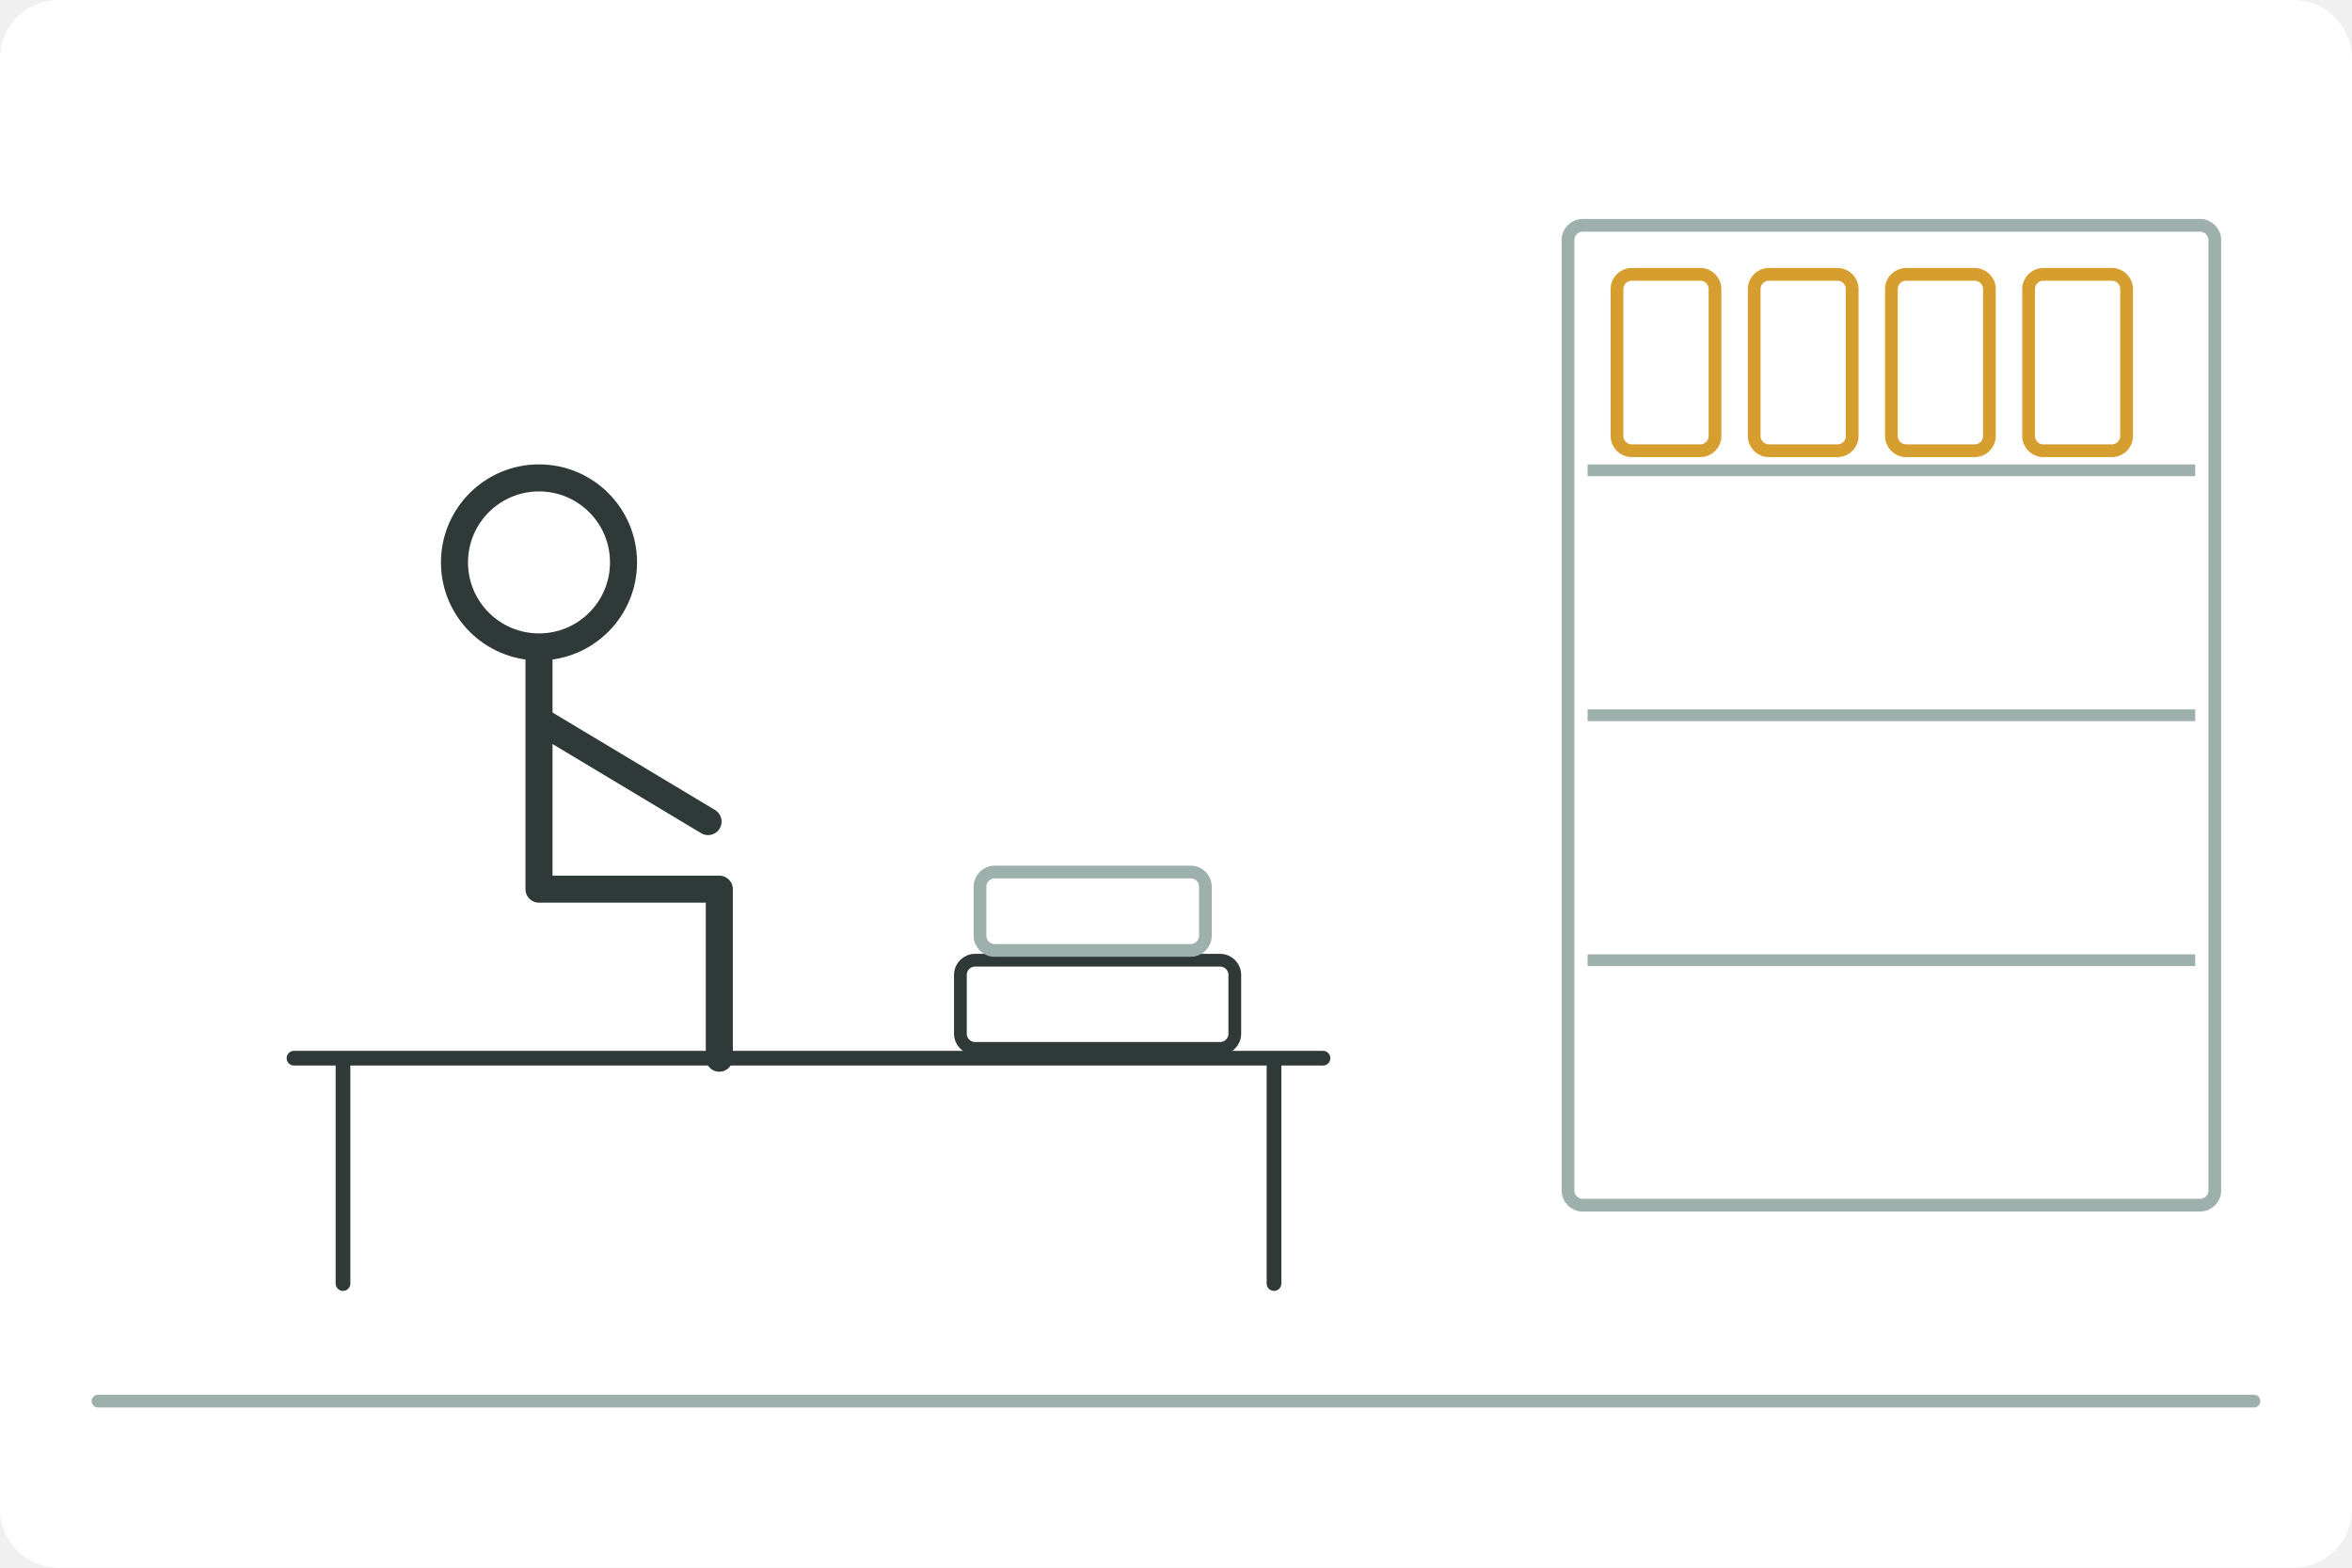
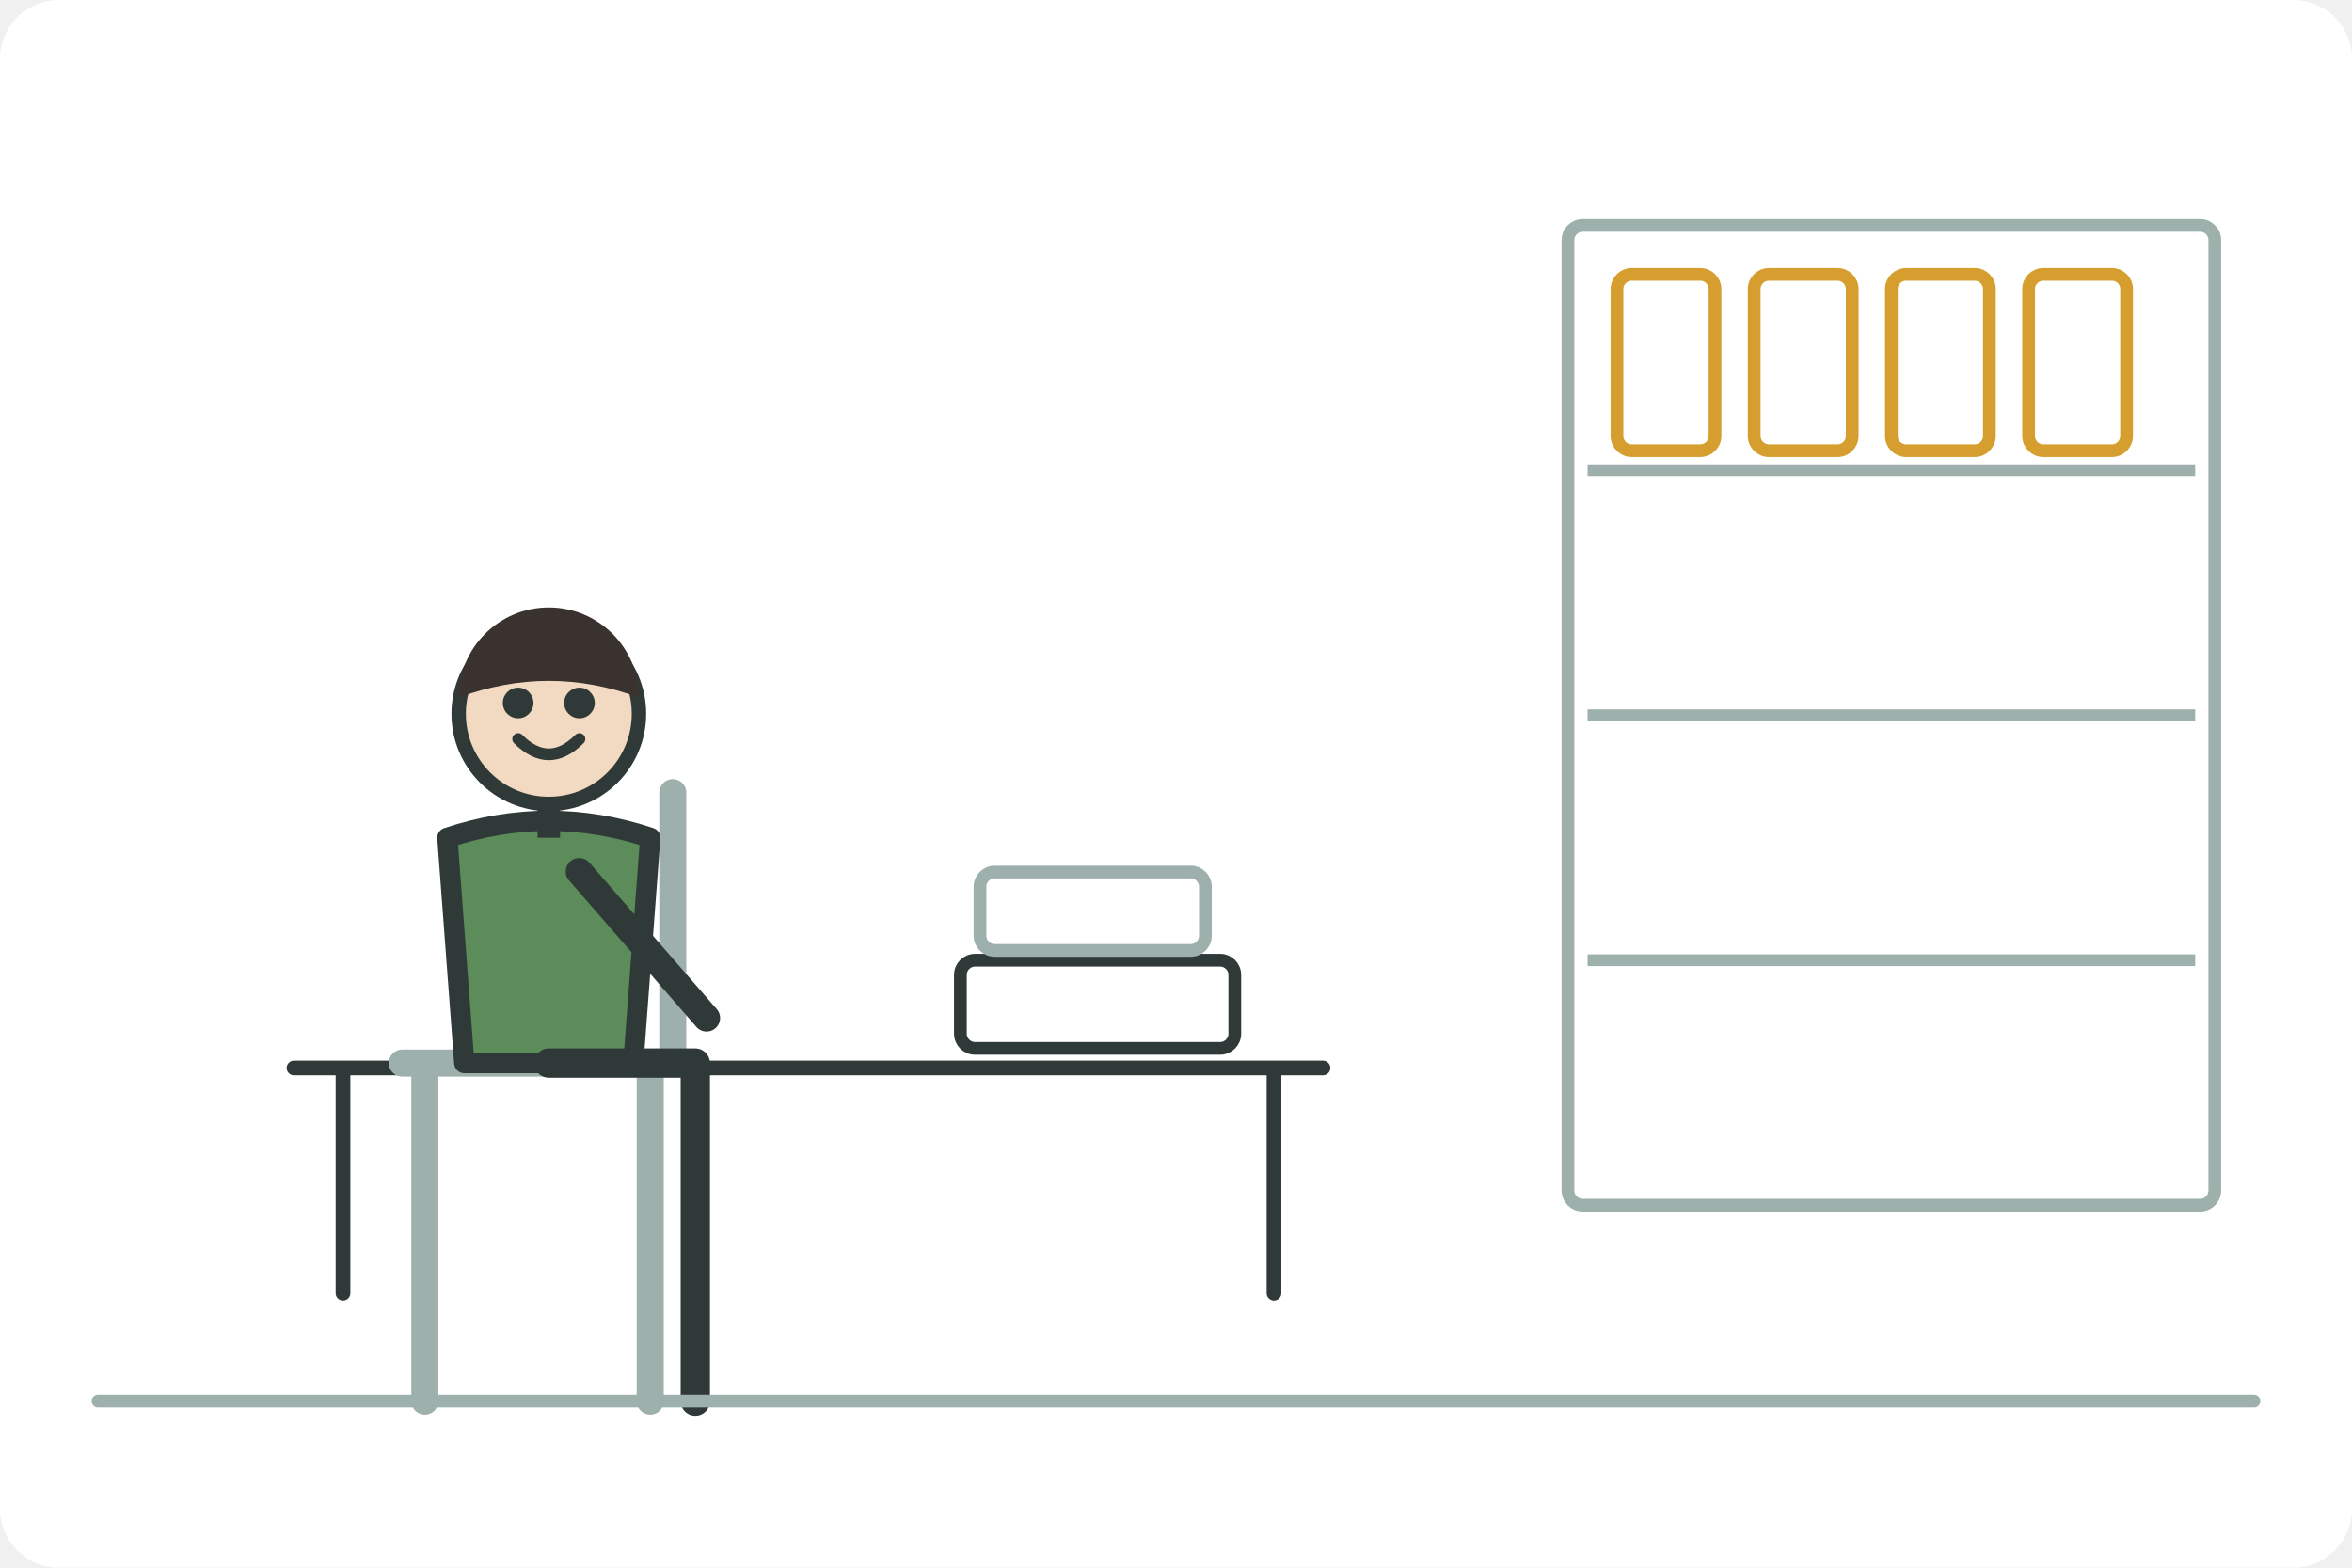
<svg xmlns="http://www.w3.org/2000/svg" viewBox="0 0 480 320" width="480" height="320" role="img" aria-label="อ่านหนังสือในห้องสมุด">
  <rect width="480" height="320" rx="12" fill="#FFFFFF" />
  <rect x="320" y="46" width="132" height="200" rx="3" fill="none" stroke="#9DB0AB" stroke-width="2.6" />
  <path d="M324,96 L448,96" stroke="#9DB0AB" stroke-width="2.4" />
  <path d="M324,146 L448,146" stroke="#9DB0AB" stroke-width="2.4" />
  <path d="M324,196 L448,196" stroke="#9DB0AB" stroke-width="2.4" />
  <rect x="330" y="56" width="20" height="36" rx="3" fill="none" stroke="#D69E2E" stroke-width="2.6" />
  <rect x="358" y="56" width="20" height="36" rx="3" fill="none" stroke="#D69E2E" stroke-width="2.6" />
  <rect x="386" y="56" width="20" height="36" rx="3" fill="none" stroke="#D69E2E" stroke-width="2.6" />
  <rect x="414" y="56" width="20" height="36" rx="3" fill="none" stroke="#D69E2E" stroke-width="2.6" />
-   <path d="M60,216 L270,216 M70,216 L70,262 M260,216 L260,262" fill="none" stroke="#2F3A38" stroke-width="3" stroke-linecap="round" />
-   <circle cx="110" cy="114.8" r="17.25" fill="none" stroke="#2F3A38" stroke-width="5.52" />
-   <path d="M110,133.2 L110,181.5 L146.8,181.5 L146.8,216 M110,147.0 L144.5,167.7" fill="none" stroke="#2F3A38" stroke-width="5.52" stroke-linecap="round" stroke-linejoin="round" />
+   <path d="M60,218 L270,218 M70,218 L70,264 M260,218 L260,264" fill="none" stroke="#2F3A38" stroke-width="3" stroke-linecap="round" />
+   <path d="M139.6,217.0 L82.1,217.0 M137.3,217.0 L137.3,161.8 M132.7,217.0 L132.7,286 M86.7,217.0 L86.7,286" fill="none" stroke="#9DB0AB" stroke-width="5.52" stroke-linecap="round" />
+   <path d="M91.3,171.0 Q112,164.1 132.7,171.0 L129.25,217.0 L94.75,217.0 Z" fill="#5B8C5A" stroke="#2F3A38" stroke-width="4.14" stroke-linejoin="round" />
+   <path d="M112,217.0 L141.9,217.0 L141.9,286" fill="none" stroke="#2F3A38" stroke-width="5.98" stroke-linecap="round" stroke-linejoin="round" />
+   <path d="M118.21,177.9 L144.2,207.8" fill="none" stroke="#2F3A38" stroke-width="5.52" stroke-linecap="round" />
+   <path d="M112,164.1 L112,171.0" stroke="#2F3A38" stroke-width="4.60" />
+   <circle cx="112" cy="145.7" r="18.4" fill="#F2D9C2" stroke="#2F3A38" stroke-width="2.94" />
+   <path d="M93.6,142.388 A18.4,18.4 0 0 1 130.4,142.388 Q112,135.58 93.6,142.388 Z" fill="#3A322E" />
+   <circle cx="105.744" cy="143.492" r="3.128" fill="#2F3A38" />
+   <circle cx="118.256" cy="143.492" r="3.128" fill="#2F3A38" />
+   <path d="M105.744,150.852 Q112,157.108 118.256,150.852" fill="none" stroke="#2F3A38" stroke-width="2.39" stroke-linecap="round" />
  <rect x="196" y="196" width="56" height="18" rx="3" fill="none" stroke="#2F3A38" stroke-width="2.6" />
  <rect x="200" y="178" width="46" height="16" rx="3" fill="none" stroke="#9DB0AB" stroke-width="2.6" />
  <path d="M20,286 L460,286" stroke="#9DB0AB" stroke-width="2.6" stroke-linecap="round" />
</svg>
